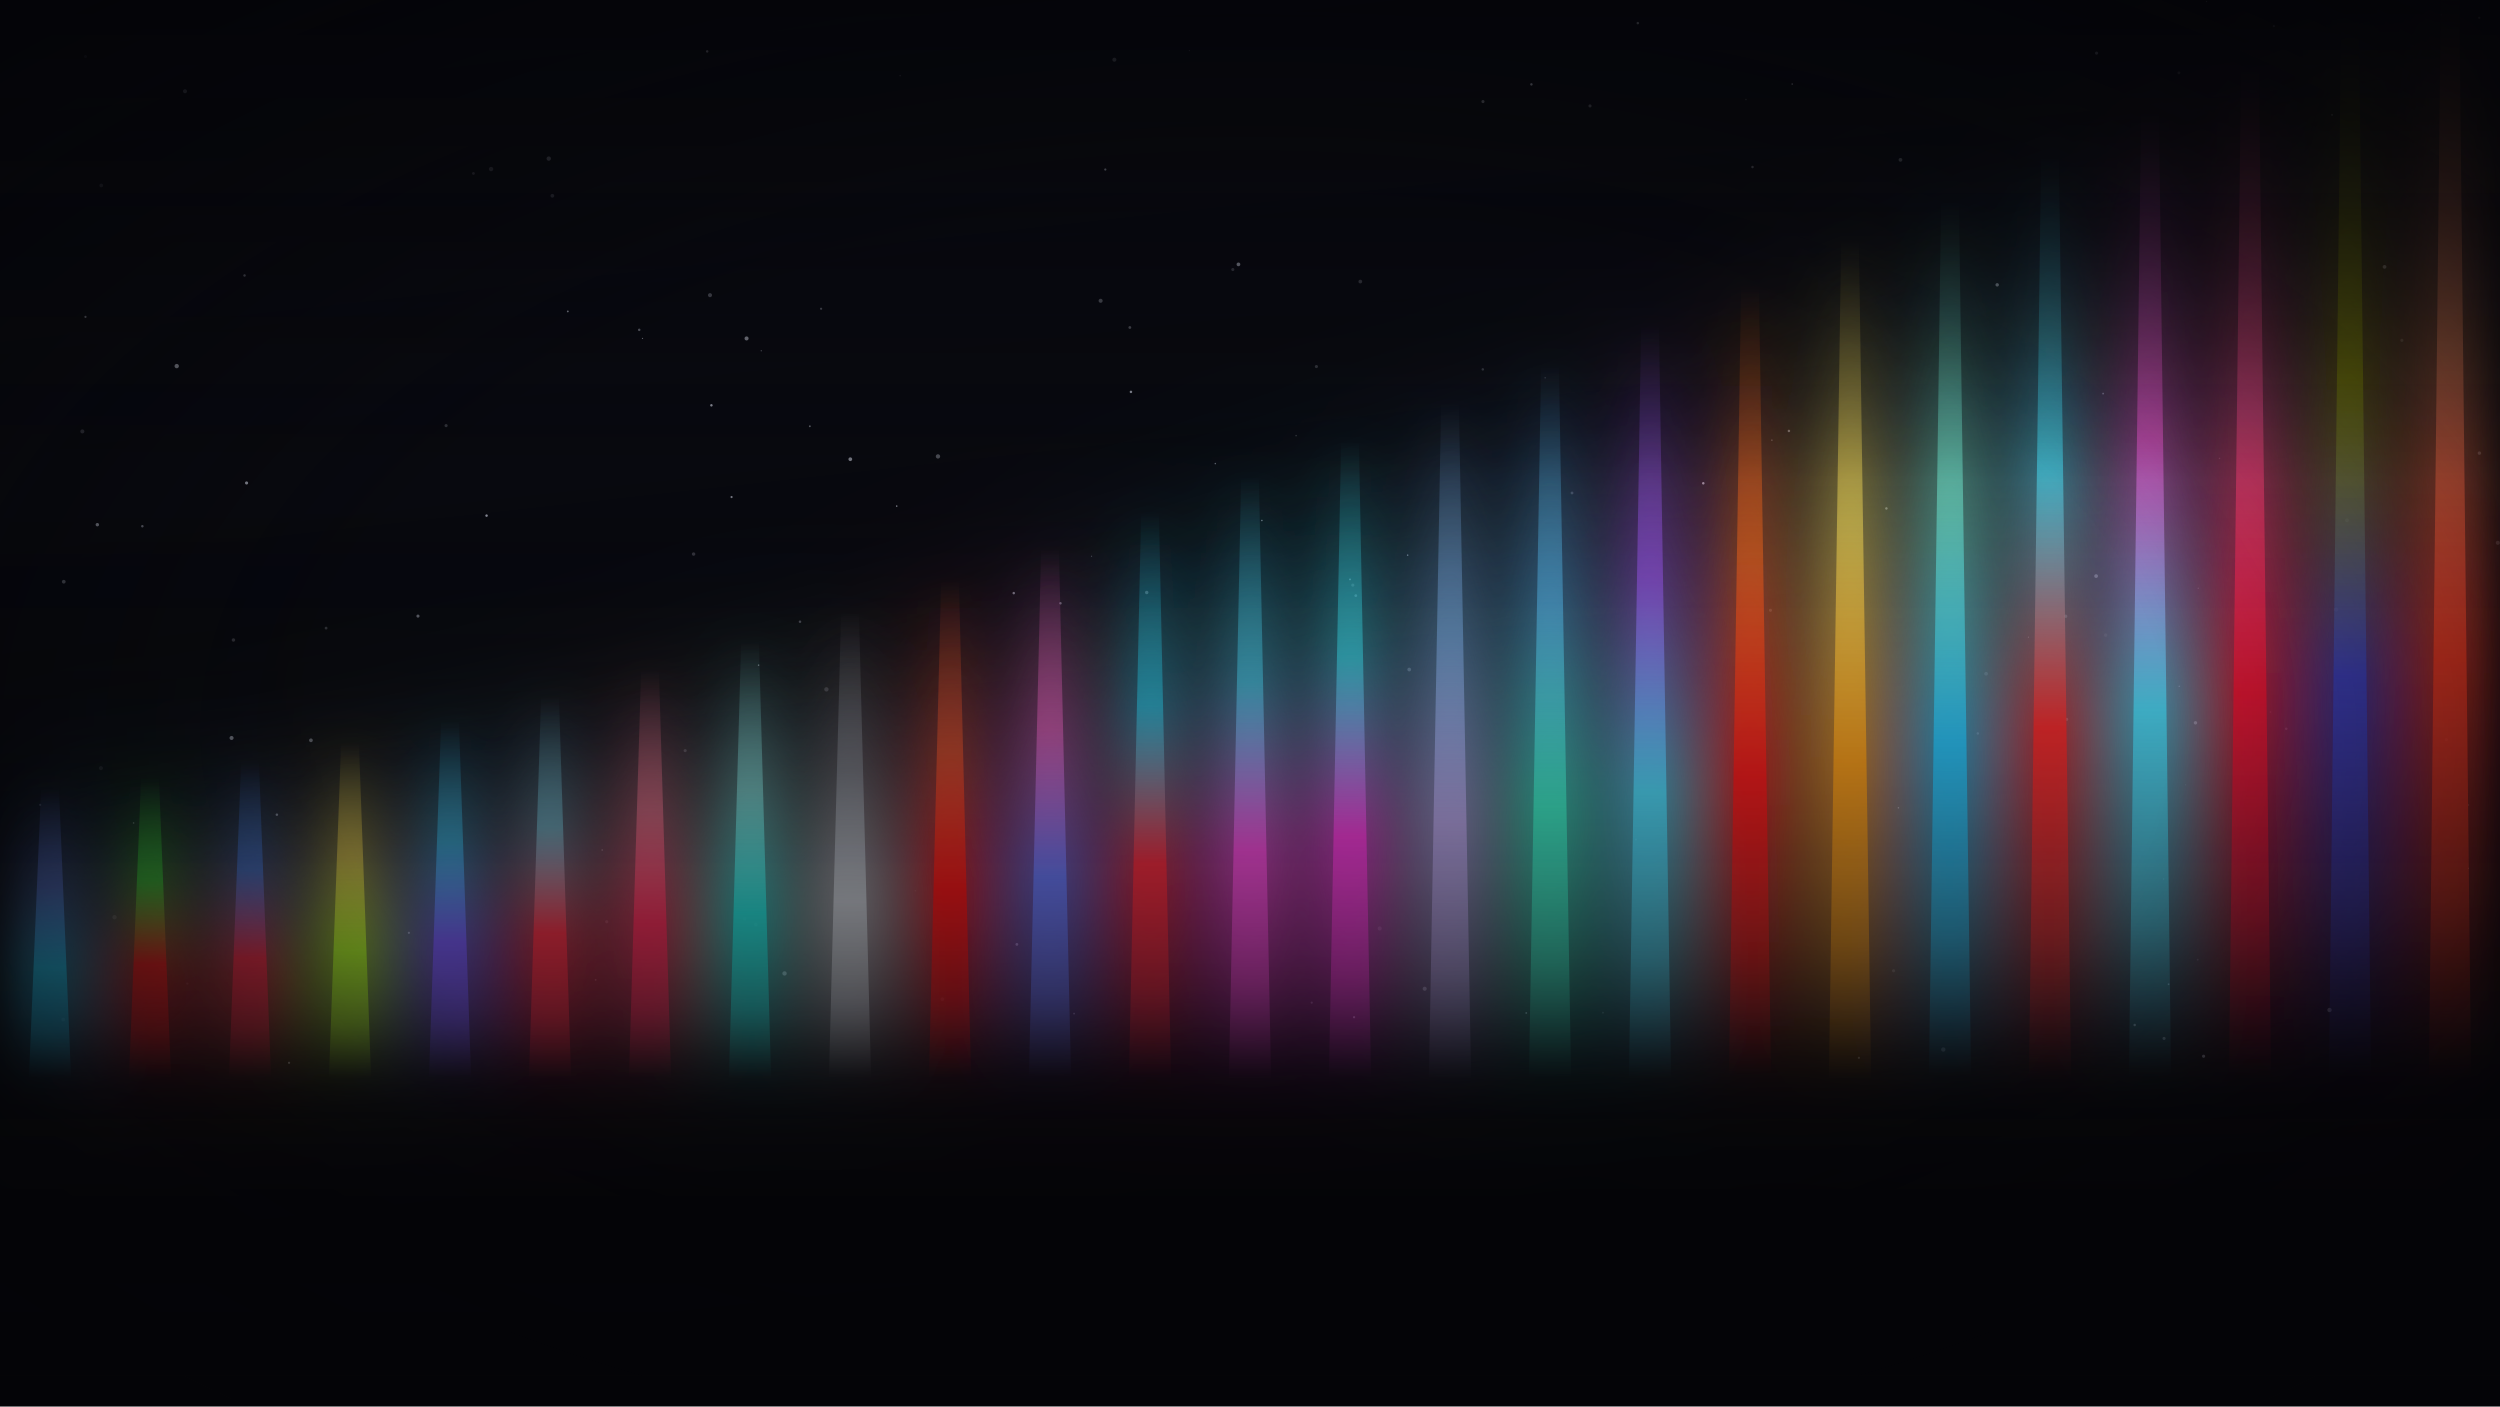
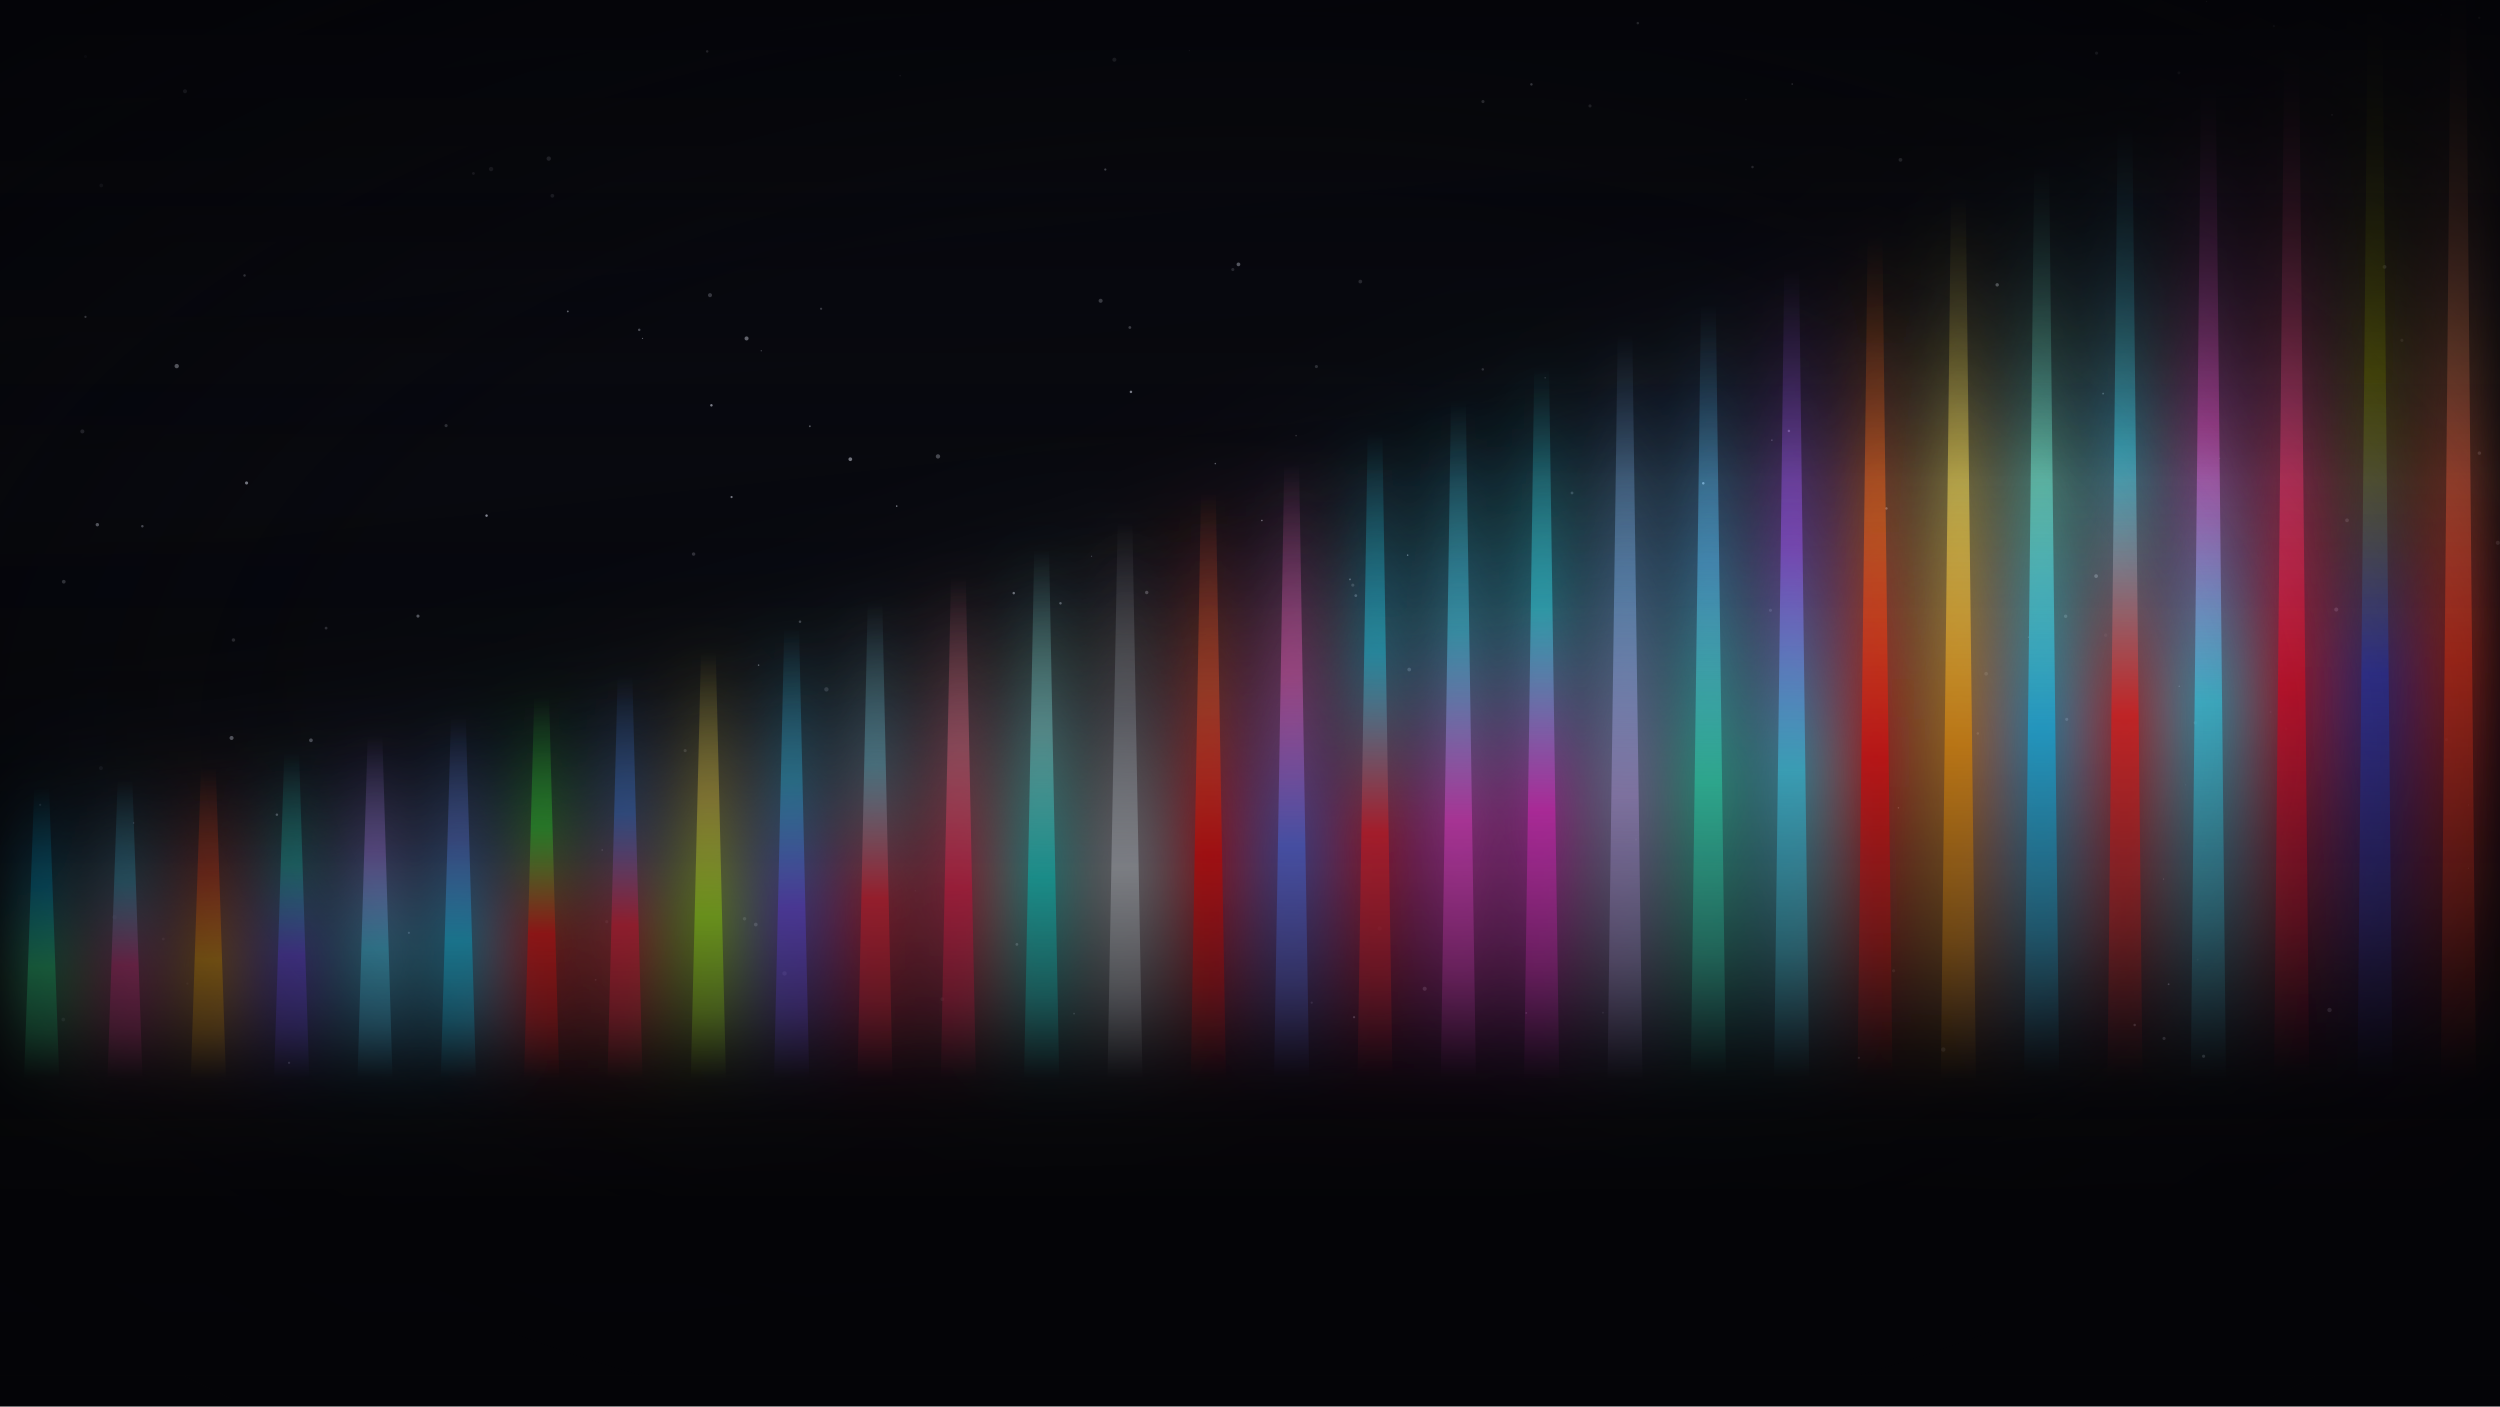
<svg xmlns="http://www.w3.org/2000/svg" class="art art--index" viewBox="0 0 1600 900" preserveAspectRatio="xMidYMid slice" role="img" aria-label="Twenty-five shafts of coloured light, one for each level on the list, rising from a dark floor">
  <defs>
    <linearGradient id="ix-sky" x1="0" y1="0" x2="0.2" y2="1">
      <stop offset="0%" stop-color="#0a0b14" />
      <stop offset="62%" stop-color="#06070b" />
      <stop offset="100%" stop-color="#040407" />
    </linearGradient>
    <linearGradient id="ix-g0" x1="0" y1="0" x2="0" y2="1">
+       <stop offset="0%" stop-color="#00c8ff" stop-opacity="0" />
+       <stop offset="34%" stop-color="#00c8ff" stop-opacity="0.5" />
+       <stop offset="62%" stop-color="#3cff9d" stop-opacity="0.9" />
+       <stop offset="84%" stop-color="#3cff9d" stop-opacity="0.5" />
+       <stop offset="100%" stop-color="#3cff9d" stop-opacity="0" />
+     </linearGradient>
+     <linearGradient id="ix-g1" x1="0" y1="0" x2="0" y2="1">
+       <stop offset="0%" stop-color="#4fd8ff" stop-opacity="0" />
+       <stop offset="34%" stop-color="#4fd8ff" stop-opacity="0.5" />
+       <stop offset="62%" stop-color="#ff4fa3" stop-opacity="0.9" />
+       <stop offset="84%" stop-color="#ff4fa3" stop-opacity="0.5" />
+       <stop offset="100%" stop-color="#ff4fa3" stop-opacity="0" />
+     </linearGradient>
+     <linearGradient id="ix-g2" x1="0" y1="0" x2="0" y2="1">
+       <stop offset="0%" stop-color="#ff4a1e" stop-opacity="0" />
+       <stop offset="34%" stop-color="#ff4a1e" stop-opacity="0.5" />
+       <stop offset="62%" stop-color="#ffb020" stop-opacity="0.9" />
+       <stop offset="84%" stop-color="#ffb020" stop-opacity="0.5" />
+       <stop offset="100%" stop-color="#ffb020" stop-opacity="0" />
+     </linearGradient>
+     <linearGradient id="ix-g3" x1="0" y1="0" x2="0" y2="1">
+       <stop offset="0%" stop-color="#2ad6c8" stop-opacity="0" />
+       <stop offset="34%" stop-color="#2ad6c8" stop-opacity="0.5" />
+       <stop offset="62%" stop-color="#7b5cff" stop-opacity="0.9" />
+       <stop offset="84%" stop-color="#7b5cff" stop-opacity="0.5" />
+       <stop offset="100%" stop-color="#7b5cff" stop-opacity="0" />
+     </linearGradient>
+     <linearGradient id="ix-g4" x1="0" y1="0" x2="0" y2="1">
+       <stop offset="0%" stop-color="#b78cff" stop-opacity="0" />
+       <stop offset="34%" stop-color="#b78cff" stop-opacity="0.5" />
+       <stop offset="62%" stop-color="#56d8ff" stop-opacity="0.9" />
+       <stop offset="84%" stop-color="#56d8ff" stop-opacity="0.5" />
+       <stop offset="100%" stop-color="#56d8ff" stop-opacity="0" />
+     </linearGradient>
+     <linearGradient id="ix-g5" x1="0" y1="0" x2="0" y2="1">
      <stop offset="0%" stop-color="#6b8cff" stop-opacity="0" />
      <stop offset="34%" stop-color="#6b8cff" stop-opacity="0.5" />
      <stop offset="62%" stop-color="#2ad4ff" stop-opacity="0.9" />
      <stop offset="84%" stop-color="#2ad4ff" stop-opacity="0.5" />
      <stop offset="100%" stop-color="#2ad4ff" stop-opacity="0" />
    </linearGradient>
-     <linearGradient id="ix-g1" x1="0" y1="0" x2="0" y2="1">
+     <linearGradient id="ix-g6" x1="0" y1="0" x2="0" y2="1">
      <stop offset="0%" stop-color="#3cff3c" stop-opacity="0" />
      <stop offset="34%" stop-color="#3cff3c" stop-opacity="0.5" />
      <stop offset="62%" stop-color="#ff2020" stop-opacity="0.9" />
      <stop offset="84%" stop-color="#ff2020" stop-opacity="0.5" />
      <stop offset="100%" stop-color="#ff2020" stop-opacity="0" />
    </linearGradient>
-     <linearGradient id="ix-g2" x1="0" y1="0" x2="0" y2="1">
+     <linearGradient id="ix-g7" x1="0" y1="0" x2="0" y2="1">
      <stop offset="0%" stop-color="#4a8bff" stop-opacity="0" />
      <stop offset="34%" stop-color="#4a8bff" stop-opacity="0.5" />
      <stop offset="62%" stop-color="#ff2f4a" stop-opacity="0.9" />
      <stop offset="84%" stop-color="#ff2f4a" stop-opacity="0.5" />
      <stop offset="100%" stop-color="#ff2f4a" stop-opacity="0" />
    </linearGradient>
-     <linearGradient id="ix-g3" x1="0" y1="0" x2="0" y2="1">
+     <linearGradient id="ix-g8" x1="0" y1="0" x2="0" y2="1">
      <stop offset="0%" stop-color="#ffe14d" stop-opacity="0" />
      <stop offset="34%" stop-color="#ffe14d" stop-opacity="0.5" />
      <stop offset="62%" stop-color="#b6ff2a" stop-opacity="0.9" />
      <stop offset="84%" stop-color="#b6ff2a" stop-opacity="0.5" />
      <stop offset="100%" stop-color="#b6ff2a" stop-opacity="0" />
    </linearGradient>
-     <linearGradient id="ix-g4" x1="0" y1="0" x2="0" y2="1">
+     <linearGradient id="ix-g9" x1="0" y1="0" x2="0" y2="1">
      <stop offset="0%" stop-color="#3ccfff" stop-opacity="0" />
      <stop offset="34%" stop-color="#3ccfff" stop-opacity="0.5" />
      <stop offset="62%" stop-color="#7c5cff" stop-opacity="0.9" />
      <stop offset="84%" stop-color="#7c5cff" stop-opacity="0.5" />
      <stop offset="100%" stop-color="#7c5cff" stop-opacity="0" />
    </linearGradient>
-     <linearGradient id="ix-g5" x1="0" y1="0" x2="0" y2="1">
+     <linearGradient id="ix-g10" x1="0" y1="0" x2="0" y2="1">
      <stop offset="0%" stop-color="#7ad4e8" stop-opacity="0" />
      <stop offset="34%" stop-color="#7ad4e8" stop-opacity="0.5" />
      <stop offset="62%" stop-color="#ff2f45" stop-opacity="0.9" />
      <stop offset="84%" stop-color="#ff2f45" stop-opacity="0.5" />
      <stop offset="100%" stop-color="#ff2f45" stop-opacity="0" />
    </linearGradient>
-     <linearGradient id="ix-g6" x1="0" y1="0" x2="0" y2="1">
+     <linearGradient id="ix-g11" x1="0" y1="0" x2="0" y2="1">
      <stop offset="0%" stop-color="#ff7a95" stop-opacity="0" />
      <stop offset="34%" stop-color="#ff7a95" stop-opacity="0.5" />
      <stop offset="62%" stop-color="#ff2d5a" stop-opacity="0.9" />
      <stop offset="84%" stop-color="#ff2d5a" stop-opacity="0.5" />
      <stop offset="100%" stop-color="#ff2d5a" stop-opacity="0" />
    </linearGradient>
-     <linearGradient id="ix-g7" x1="0" y1="0" x2="0" y2="1">
+     <linearGradient id="ix-g12" x1="0" y1="0" x2="0" y2="1">
      <stop offset="0%" stop-color="#8ff5f0" stop-opacity="0" />
      <stop offset="34%" stop-color="#8ff5f0" stop-opacity="0.5" />
      <stop offset="62%" stop-color="#25e8e0" stop-opacity="0.9" />
      <stop offset="84%" stop-color="#25e8e0" stop-opacity="0.5" />
      <stop offset="100%" stop-color="#25e8e0" stop-opacity="0" />
    </linearGradient>
-     <linearGradient id="ix-g8" x1="0" y1="0" x2="0" y2="1">
+     <linearGradient id="ix-g13" x1="0" y1="0" x2="0" y2="1">
      <stop offset="0%" stop-color="#8f959e" stop-opacity="0" />
      <stop offset="34%" stop-color="#8f959e" stop-opacity="0.5" />
      <stop offset="62%" stop-color="#c9cdd4" stop-opacity="0.9" />
      <stop offset="84%" stop-color="#c9cdd4" stop-opacity="0.5" />
      <stop offset="100%" stop-color="#c9cdd4" stop-opacity="0" />
    </linearGradient>
-     <linearGradient id="ix-g9" x1="0" y1="0" x2="0" y2="1">
+     <linearGradient id="ix-g14" x1="0" y1="0" x2="0" y2="1">
      <stop offset="0%" stop-color="#ff5a2a" stop-opacity="0" />
      <stop offset="34%" stop-color="#ff5a2a" stop-opacity="0.5" />
      <stop offset="62%" stop-color="#ff1414" stop-opacity="0.9" />
      <stop offset="84%" stop-color="#ff1414" stop-opacity="0.5" />
      <stop offset="100%" stop-color="#ff1414" stop-opacity="0" />
    </linearGradient>
-     <linearGradient id="ix-g10" x1="0" y1="0" x2="0" y2="1">
+     <linearGradient id="ix-g15" x1="0" y1="0" x2="0" y2="1">
      <stop offset="0%" stop-color="#ff6bd0" stop-opacity="0" />
      <stop offset="34%" stop-color="#ff6bd0" stop-opacity="0.5" />
      <stop offset="62%" stop-color="#6b7cff" stop-opacity="0.9" />
      <stop offset="84%" stop-color="#6b7cff" stop-opacity="0.5" />
      <stop offset="100%" stop-color="#6b7cff" stop-opacity="0" />
    </linearGradient>
-     <linearGradient id="ix-g11" x1="0" y1="0" x2="0" y2="1">
+     <linearGradient id="ix-g16" x1="0" y1="0" x2="0" y2="1">
      <stop offset="0%" stop-color="#2ae0ff" stop-opacity="0" />
      <stop offset="34%" stop-color="#2ae0ff" stop-opacity="0.5" />
      <stop offset="62%" stop-color="#ff2a3c" stop-opacity="0.9" />
      <stop offset="84%" stop-color="#ff2a3c" stop-opacity="0.5" />
      <stop offset="100%" stop-color="#ff2a3c" stop-opacity="0" />
    </linearGradient>
-     <linearGradient id="ix-g12" x1="0" y1="0" x2="0" y2="1">
+     <linearGradient id="ix-g17" x1="0" y1="0" x2="0" y2="1">
      <stop offset="0%" stop-color="#4de0ff" stop-opacity="0" />
      <stop offset="34%" stop-color="#4de0ff" stop-opacity="0.5" />
      <stop offset="62%" stop-color="#ff4de0" stop-opacity="0.9" />
      <stop offset="84%" stop-color="#ff4de0" stop-opacity="0.5" />
      <stop offset="100%" stop-color="#ff4de0" stop-opacity="0" />
    </linearGradient>
-     <linearGradient id="ix-g13" x1="0" y1="0" x2="0" y2="1">
+     <linearGradient id="ix-g18" x1="0" y1="0" x2="0" y2="1">
      <stop offset="0%" stop-color="#3cf0ff" stop-opacity="0" />
      <stop offset="34%" stop-color="#3cf0ff" stop-opacity="0.5" />
      <stop offset="62%" stop-color="#ff3ce0" stop-opacity="0.9" />
      <stop offset="84%" stop-color="#ff3ce0" stop-opacity="0.5" />
      <stop offset="100%" stop-color="#ff3ce0" stop-opacity="0" />
    </linearGradient>
-     <linearGradient id="ix-g14" x1="0" y1="0" x2="0" y2="1">
+     <linearGradient id="ix-g19" x1="0" y1="0" x2="0" y2="1">
      <stop offset="0%" stop-color="#7fb4ee" stop-opacity="0" />
      <stop offset="34%" stop-color="#7fb4ee" stop-opacity="0.5" />
      <stop offset="62%" stop-color="#b9a6e8" stop-opacity="0.9" />
      <stop offset="84%" stop-color="#b9a6e8" stop-opacity="0.5" />
      <stop offset="100%" stop-color="#b9a6e8" stop-opacity="0" />
    </linearGradient>
-     <linearGradient id="ix-g15" x1="0" y1="0" x2="0" y2="1">
+     <linearGradient id="ix-g20" x1="0" y1="0" x2="0" y2="1">
      <stop offset="0%" stop-color="#5cc8ff" stop-opacity="0" />
      <stop offset="34%" stop-color="#5cc8ff" stop-opacity="0.5" />
      <stop offset="62%" stop-color="#3ff0c8" stop-opacity="0.9" />
      <stop offset="84%" stop-color="#3ff0c8" stop-opacity="0.5" />
      <stop offset="100%" stop-color="#3ff0c8" stop-opacity="0" />
    </linearGradient>
-     <linearGradient id="ix-g16" x1="0" y1="0" x2="0" y2="1">
+     <linearGradient id="ix-g21" x1="0" y1="0" x2="0" y2="1">
      <stop offset="0%" stop-color="#a45cff" stop-opacity="0" />
      <stop offset="34%" stop-color="#a45cff" stop-opacity="0.5" />
      <stop offset="62%" stop-color="#4fe0ff" stop-opacity="0.9" />
      <stop offset="84%" stop-color="#4fe0ff" stop-opacity="0.5" />
      <stop offset="100%" stop-color="#4fe0ff" stop-opacity="0" />
    </linearGradient>
-     <linearGradient id="ix-g17" x1="0" y1="0" x2="0" y2="1">
+     <linearGradient id="ix-g22" x1="0" y1="0" x2="0" y2="1">
      <stop offset="0%" stop-color="#ff6a1a" stop-opacity="0" />
      <stop offset="34%" stop-color="#ff6a1a" stop-opacity="0.5" />
      <stop offset="62%" stop-color="#ff1a1a" stop-opacity="0.9" />
      <stop offset="84%" stop-color="#ff1a1a" stop-opacity="0.5" />
      <stop offset="100%" stop-color="#ff1a1a" stop-opacity="0" />
    </linearGradient>
-     <linearGradient id="ix-g18" x1="0" y1="0" x2="0" y2="1">
+     <linearGradient id="ix-g23" x1="0" y1="0" x2="0" y2="1">
      <stop offset="0%" stop-color="#ffe459" stop-opacity="0" />
      <stop offset="34%" stop-color="#ffe459" stop-opacity="0.5" />
      <stop offset="62%" stop-color="#ffa018" stop-opacity="0.9" />
      <stop offset="84%" stop-color="#ffa018" stop-opacity="0.5" />
      <stop offset="100%" stop-color="#ffa018" stop-opacity="0" />
    </linearGradient>
-     <linearGradient id="ix-g19" x1="0" y1="0" x2="0" y2="1">
+     <linearGradient id="ix-g24" x1="0" y1="0" x2="0" y2="1">
      <stop offset="0%" stop-color="#74f0d6" stop-opacity="0" />
      <stop offset="34%" stop-color="#74f0d6" stop-opacity="0.5" />
      <stop offset="62%" stop-color="#2ac9ff" stop-opacity="0.9" />
      <stop offset="84%" stop-color="#2ac9ff" stop-opacity="0.5" />
      <stop offset="100%" stop-color="#2ac9ff" stop-opacity="0" />
    </linearGradient>
-     <linearGradient id="ix-g20" x1="0" y1="0" x2="0" y2="1">
+     <linearGradient id="ix-g25" x1="0" y1="0" x2="0" y2="1">
      <stop offset="0%" stop-color="#46e6ff" stop-opacity="0" />
      <stop offset="34%" stop-color="#46e6ff" stop-opacity="0.5" />
      <stop offset="62%" stop-color="#ff2b2b" stop-opacity="0.9" />
      <stop offset="84%" stop-color="#ff2b2b" stop-opacity="0.5" />
      <stop offset="100%" stop-color="#ff2b2b" stop-opacity="0" />
    </linearGradient>
-     <linearGradient id="ix-g21" x1="0" y1="0" x2="0" y2="1">
+     <linearGradient id="ix-g26" x1="0" y1="0" x2="0" y2="1">
      <stop offset="0%" stop-color="#ff5ce0" stop-opacity="0" />
      <stop offset="34%" stop-color="#ff5ce0" stop-opacity="0.5" />
      <stop offset="62%" stop-color="#4de2ff" stop-opacity="0.9" />
      <stop offset="84%" stop-color="#4de2ff" stop-opacity="0.5" />
      <stop offset="100%" stop-color="#4de2ff" stop-opacity="0" />
    </linearGradient>
-     <linearGradient id="ix-g22" x1="0" y1="0" x2="0" y2="1">
+     <linearGradient id="ix-g27" x1="0" y1="0" x2="0" y2="1">
      <stop offset="0%" stop-color="#ff4d8f" stop-opacity="0" />
      <stop offset="34%" stop-color="#ff4d8f" stop-opacity="0.5" />
      <stop offset="62%" stop-color="#ff1636" stop-opacity="0.9" />
      <stop offset="84%" stop-color="#ff1636" stop-opacity="0.5" />
      <stop offset="100%" stop-color="#ff1636" stop-opacity="0" />
    </linearGradient>
-     <linearGradient id="ix-g23" x1="0" y1="0" x2="0" y2="1">
+     <linearGradient id="ix-g28" x1="0" y1="0" x2="0" y2="1">
      <stop offset="0%" stop-color="#8f9c00" stop-opacity="0" />
      <stop offset="34%" stop-color="#8f9c00" stop-opacity="0.5" />
      <stop offset="62%" stop-color="#3f43c9" stop-opacity="0.9" />
      <stop offset="84%" stop-color="#3f43c9" stop-opacity="0.5" />
      <stop offset="100%" stop-color="#3f43c9" stop-opacity="0" />
    </linearGradient>
-     <linearGradient id="ix-g24" x1="0" y1="0" x2="0" y2="1">
+     <linearGradient id="ix-g29" x1="0" y1="0" x2="0" y2="1">
      <stop offset="0%" stop-color="#ff8b5e" stop-opacity="0" />
      <stop offset="34%" stop-color="#ff8b5e" stop-opacity="0.5" />
      <stop offset="62%" stop-color="#ff3b23" stop-opacity="0.9" />
      <stop offset="84%" stop-color="#ff3b23" stop-opacity="0.5" />
      <stop offset="100%" stop-color="#ff3b23" stop-opacity="0" />
    </linearGradient>
    <linearGradient id="ix-vig" x1="0" y1="0" x2="0" y2="1">
      <stop offset="0%" stop-color="#040407" stop-opacity="0.62" />
      <stop offset="34%" stop-color="#040407" stop-opacity="0" />
      <stop offset="100%" stop-color="#040407" stop-opacity="0.9" />
    </linearGradient>
    <radialGradient id="ix-corner" cx="50%" cy="52%" r="70%">
      <stop offset="52%" stop-color="#040407" stop-opacity="0" />
      <stop offset="100%" stop-color="#040407" stop-opacity="0.8" />
    </radialGradient>
    <filter id="ix-wide">
      <feGaussianBlur stdDeviation="46" />
    </filter>
    <filter id="ix-soft">
      <feGaussianBlur stdDeviation="16" />
    </filter>
    <filter id="ix-fine">
      <feGaussianBlur stdDeviation="4" />
    </filter>
  </defs>
  <rect width="1600" height="900" fill="url(#ix-sky)" />
  <g fill="#dfe3f2">
    <circle cx="603.1" cy="639.5" r="1.2" opacity="0.2" />
    <circle cx="1394.7" cy="439.2" r="0.4" opacity="0.6" />
    <circle cx="409.1" cy="211.1" r="0.8" opacity="0.4" />
    <circle cx="199" cy="473.8" r="1.2" opacity="0.4" />
    <circle cx="1271.1" cy="431.2" r="1.2" opacity="0.2" />
    <circle cx="573.9" cy="323.9" r="0.5" opacity="0.6" />
    <circle cx="1017.6" cy="67.8" r="1" opacity="0.3" />
    <circle cx="303" cy="111" r="0.9" opacity="0.2" />
    <circle cx="900.9" cy="355.3" r="0.5" opacity="0.5" />
    <circle cx="64.8" cy="118.7" r="1.2" opacity="0.2" />
    <circle cx="678.7" cy="386.1" r="0.8" opacity="0.4" />
    <circle cx="807.6" cy="333.1" r="0.5" opacity="0.5" />
    <circle cx="452.6" cy="32.9" r="0.8" opacity="0.5" />
    <circle cx="1006.1" cy="315.5" r="0.9" opacity="0.2" />
    <circle cx="988.9" cy="241.8" r="0.5" opacity="0.2" />
    <circle cx="148.2" cy="472.3" r="1.3" opacity="0.5" />
    <circle cx="351.2" cy="101.5" r="1.4" opacity="0.3" />
    <circle cx="267.5" cy="394.3" r="1" opacity="0.4" />
    <circle cx="723.1" cy="209.6" r="0.9" opacity="0.3" />
    <circle cx="1090.1" cy="309.3" r="0.8" opacity="0.6" />
    <circle cx="177.2" cy="521.4" r="0.8" opacity="0.5" />
    <circle cx="1133.1" cy="390.6" r="1" opacity="0.2" />
    <circle cx="25.7" cy="515.1" r="0.7" opacity="0.2" />
    <circle cx="1298.2" cy="407.8" r="0.4" opacity="0.4" />
    <circle cx="261.7" cy="597" r="0.7" opacity="0.6" />
    <circle cx="980.1" cy="54" r="0.8" opacity="0.6" />
    <circle cx="1121.6" cy="106.9" r="0.8" opacity="0.3" />
    <circle cx="149.4" cy="409.6" r="1.1" opacity="0.2" />
    <circle cx="883" cy="594.2" r="1.3" opacity="0.2" />
    <circle cx="119.9" cy="629.5" r="0.7" opacity="0.2" />
    <circle cx="1278.2" cy="182.3" r="1.1" opacity="0.5" />
    <circle cx="468.2" cy="318.1" r="0.7" opacity="0.5" />
    <circle cx="454.4" cy="188.9" r="1.3" opacity="0.3" />
    <circle cx="698.6" cy="356" r="0.4" opacity="0.3" />
    <circle cx="1189.7" cy="677" r="0.7" opacity="0.3" />
    <circle cx="91.1" cy="336.8" r="0.8" opacity="0.4" />
    <circle cx="477.8" cy="216.6" r="1.3" opacity="0.5" />
    <circle cx="576.1" cy="48.4" r="0.5" opacity="0.2" />
    <circle cx="208.7" cy="402" r="0.9" opacity="0.2" />
    <circle cx="1405.1" cy="462.6" r="1.1" opacity="0.5" />
    <circle cx="502.1" cy="623" r="1.4" opacity="0.6" />
    <circle cx="73.3" cy="587" r="1.4" opacity="0.2" />
    <circle cx="1384.7" cy="562.6" r="0.4" opacity="0.5" />
    <circle cx="1215" cy="517" r="0.5" opacity="0.6" />
    <circle cx="118.4" cy="58.4" r="1.3" opacity="0.4" />
    <circle cx="285.5" cy="272.4" r="1" opacity="0.2" />
    <circle cx="1463.2" cy="466.4" r="0.8" opacity="0.3" />
    <circle cx="185" cy="680.2" r="0.7" opacity="0.6" />
    <circle cx="864" cy="370.8" r="0.6" opacity="0.4" />
    <circle cx="157.8" cy="309.1" r="1" opacity="0.6" />
    <circle cx="353.5" cy="125.3" r="1.2" opacity="0.2" />
    <circle cx="311.4" cy="330" r="0.8" opacity="0.6" />
    <circle cx="104.5" cy="601" r="0.9" opacity="0.2" />
    <circle cx="381.2" cy="627.1" r="0.6" opacity="0.3" />
    <circle cx="62.3" cy="335.8" r="1.1" opacity="0.5" />
    <circle cx="544.2" cy="293.9" r="1.2" opacity="0.5" />
    <circle cx="713.2" cy="38.2" r="1.3" opacity="0.3" />
    <circle cx="761.2" cy="32.4" r="0.4" opacity="0.2" />
    <circle cx="870.6" cy="180.2" r="1.2" opacity="0.2" />
    <circle cx="1048.2" cy="14.8" r="0.8" opacity="0.6" />
    <circle cx="411.2" cy="216.6" r="0.4" opacity="0.5" />
    <circle cx="789" cy="172.5" r="1" opacity="0.2" />
    <circle cx="1420.5" cy="293.4" r="0.5" opacity="0.2" />
    <circle cx="85.5" cy="526.7" r="0.5" opacity="0.4" />
    <circle cx="949.1" cy="65" r="1" opacity="0.4" />
    <circle cx="1490.9" cy="646.4" r="1.4" opacity="0.4" />
    <circle cx="777.8" cy="296.7" r="0.5" opacity="0.4" />
    <circle cx="1598.6" cy="347.4" r="1.3" opacity="0.2" />
    <circle cx="600.3" cy="292.1" r="1.4" opacity="0.3" />
    <circle cx="1216.3" cy="102.3" r="1.2" opacity="0.3" />
    <circle cx="1586.7" cy="11.4" r="0.7" opacity="0.5" />
    <circle cx="704.4" cy="192.5" r="1.3" opacity="0.3" />
    <circle cx="1406.9" cy="376.5" r="0.5" opacity="0.2" />
    <circle cx="1387.9" cy="629.9" r="0.6" opacity="0.6" />
    <circle cx="1341.5" cy="368.7" r="1.2" opacity="0.4" />
    <circle cx="54.7" cy="202.8" r="0.7" opacity="0.5" />
    <circle cx="438.5" cy="480.4" r="1" opacity="0.2" />
    <circle cx="733.9" cy="379.2" r="1.1" opacity="0.3" />
    <circle cx="1579.8" cy="555.7" r="0.4" opacity="0.5" />
    <circle cx="976.8" cy="648.3" r="0.6" opacity="0.5" />
    <circle cx="1144.9" cy="275.8" r="0.8" opacity="0.4" />
    <circle cx="1565.7" cy="473.4" r="1" opacity="0.4" />
    <circle cx="1347.6" cy="406.5" r="1.1" opacity="0.1" />
    <circle cx="1385" cy="664.6" r="1" opacity="0.4" />
    <circle cx="1495.2" cy="390.1" r="1.3" opacity="0.4" />
    <circle cx="911.8" cy="632.8" r="1.3" opacity="0.4" />
    <circle cx="867.7" cy="381.2" r="0.9" opacity="0.3" />
    <circle cx="363.4" cy="199.3" r="0.6" opacity="0.6" />
    <circle cx="650.8" cy="604.4" r="0.9" opacity="0.6" />
    <circle cx="949" cy="236.4" r="0.8" opacity="0.2" />
    <circle cx="525.5" cy="197.6" r="0.7" opacity="0.3" />
    <circle cx="40.5" cy="652.5" r="1.2" opacity="0.3" />
    <circle cx="1341.8" cy="34" r="1" opacity="0.4" />
    <circle cx="1410.3" cy="676" r="1" opacity="0.5" />
    <circle cx="1117.4" cy="63.7" r="0.5" opacity="0.2" />
    <circle cx="1207.3" cy="325.4" r="0.8" opacity="0.4" />
    <circle cx="1502.1" cy="333" r="1.2" opacity="0.3" />
    <circle cx="1047" cy="537.3" r="0.6" opacity="0.6" />
    <circle cx="314.3" cy="108.2" r="1.4" opacity="0.2" />
    <circle cx="687.4" cy="648.7" r="0.6" opacity="0.4" />
    <circle cx="1147" cy="53.8" r="0.5" opacity="0.6" />
    <circle cx="1322.7" cy="460.4" r="1" opacity="0.4" />
    <circle cx="1455.3" cy="16.7" r="0.7" opacity="0.3" />
    <circle cx="1025.9" cy="648.1" r="0.6" opacity="0.2" />
    <circle cx="388.3" cy="589.9" r="1" opacity="0.2" />
    <circle cx="1134" cy="281.7" r="0.5" opacity="0.3" />
    <circle cx="1366.2" cy="656" r="0.8" opacity="0.5" />
    <circle cx="1492.5" cy="73.5" r="0.6" opacity="0.3" />
    <circle cx="528.9" cy="441.2" r="1.4" opacity="0.2" />
    <circle cx="443.9" cy="354.6" r="1.1" opacity="0.2" />
    <circle cx="901.9" cy="428.5" r="1.2" opacity="0.3" />
    <circle cx="512" cy="397.9" r="0.8" opacity="0.3" />
    <circle cx="1243.7" cy="671.7" r="1.4" opacity="0.2" />
    <circle cx="865.8" cy="374.5" r="1" opacity="0.2" />
    <circle cx="518.3" cy="272.8" r="0.6" opacity="0.4" />
    <circle cx="1453.1" cy="455.7" r="0.6" opacity="0.2" />
    <circle cx="585.8" cy="570.1" r="0.4" opacity="0.2" />
    <circle cx="1346" cy="251.9" r="0.6" opacity="0.4" />
    <circle cx="64.6" cy="491.6" r="1.3" opacity="0.1" />
    <circle cx="839.5" cy="641.7" r="0.7" opacity="0.3" />
    <circle cx="1412.2" cy="1" r="0.4" opacity="0.4" />
    <circle cx="1322" cy="394.4" r="1.1" opacity="0.3" />
    <circle cx="1537.2" cy="217.8" r="1" opacity="0.2" />
    <circle cx="485.5" cy="425.7" r="0.5" opacity="0.5" />
    <circle cx="385.4" cy="544" r="0.5" opacity="0.4" />
    <circle cx="792.6" cy="169.2" r="1.2" opacity="0.5" />
    <circle cx="648.8" cy="379.6" r="0.8" opacity="0.5" />
    <circle cx="54.7" cy="36.2" r="1" opacity="0.2" />
    <circle cx="1406.5" cy="614.2" r="0.6" opacity="0.2" />
    <circle cx="1394.5" cy="46.6" r="0.9" opacity="0.2" />
    <circle cx="1586.8" cy="290" r="1.1" opacity="0.3" />
    <circle cx="1398.8" cy="502.3" r="0.4" opacity="0.2" />
    <circle cx="487.2" cy="224.5" r="0.4" opacity="0.4" />
    <circle cx="40.8" cy="372.3" r="1.2" opacity="0.3" />
    <circle cx="483.7" cy="591.7" r="1.2" opacity="0.5" />
    <circle cx="156.5" cy="176.3" r="0.8" opacity="0.4" />
    <circle cx="1211.9" cy="621.3" r="1" opacity="0.2" />
    <circle cx="52.7" cy="276.1" r="1.3" opacity="0.2" />
    <circle cx="1562.4" cy="9.5" r="0.4" opacity="0.3" />
    <circle cx="113.1" cy="234.3" r="1.4" opacity="0.6" />
    <circle cx="1265.8" cy="469.4" r="0.8" opacity="0.3" />
    <circle cx="842.5" cy="234.6" r="1" opacity="0.2" />
    <circle cx="829.5" cy="278.8" r="0.5" opacity="0.2" />
    <circle cx="723.8" cy="250.8" r="0.8" opacity="0.6" />
    <circle cx="455.3" cy="259.4" r="0.8" opacity="0.6" />
    <circle cx="1579.9" cy="515.2" r="0.4" opacity="0.4" />
    <circle cx="1526.1" cy="170.8" r="1.2" opacity="0.4" />
    <circle cx="866.6" cy="651" r="0.7" opacity="0.6" />
    <circle cx="476.5" cy="588" r="1.1" opacity="0.4" />
    <circle cx="707.4" cy="108.5" r="0.7" opacity="0.5" />
  </g>
  <g opacity="0.5" filter="url(#ix-wide)">
-     <path d="M8.2 504 L55.8 504 L88.6 690 L-24.6 690 Z" fill="url(#ix-g0)" />
-     <path d="M72.2 497.9 L119.8 497.9 L152.6 690 L39.4 690 Z" fill="url(#ix-g1)" />
-     <path d="M136.2 487.9 L183.8 487.9 L216.6 690 L103.4 690 Z" fill="url(#ix-g2)" />
-     <path d="M200.2 475.6 L247.8 475.6 L280.6 690 L167.4 690 Z" fill="url(#ix-g3)" />
-     <path d="M264.2 461.5 L311.8 461.5 L344.6 690 L231.4 690 Z" fill="url(#ix-g4)" />
-     <path d="M328.2 445.9 L375.8 445.9 L408.6 690 L295.4 690 Z" fill="url(#ix-g5)" />
-     <path d="M392.2 429 L439.8 429 L472.6 690 L359.4 690 Z" fill="url(#ix-g6)" />
-     <path d="M456.2 411 L503.8 411 L536.6 690 L423.4 690 Z" fill="url(#ix-g7)" />
-     <path d="M520.2 391.9 L567.8 391.9 L600.6 690 L487.4 690 Z" fill="url(#ix-g8)" />
-     <path d="M584.2 371.8 L631.8 371.8 L664.6 690 L551.4 690 Z" fill="url(#ix-g9)" />
-     <path d="M648.2 350.8 L695.8 350.8 L728.6 690 L615.4 690 Z" fill="url(#ix-g10)" />
-     <path d="M712.2 328.9 L759.8 328.9 L792.6 690 L679.4 690 Z" fill="url(#ix-g11)" />
-     <path d="M776.2 306.2 L823.8 306.2 L856.6 690 L743.4 690 Z" fill="url(#ix-g12)" />
-     <path d="M840.2 282.7 L887.8 282.7 L920.6 690 L807.4 690 Z" fill="url(#ix-g13)" />
-     <path d="M904.2 258.6 L951.8 258.6 L984.6 690 L871.4 690 Z" fill="url(#ix-g14)" />
-     <path d="M968.2 233.7 L1015.8 233.7 L1048.6 690 L935.4 690 Z" fill="url(#ix-g15)" />
-     <path d="M1032.2 208.1 L1079.8 208.1 L1112.6 690 L999.4 690 Z" fill="url(#ix-g16)" />
-     <path d="M1096.2 181.9 L1143.8 181.9 L1176.6 690 L1063.4 690 Z" fill="url(#ix-g17)" />
-     <path d="M1160.2 155.1 L1207.8 155.1 L1240.6 690 L1127.4 690 Z" fill="url(#ix-g18)" />
-     <path d="M1224.2 127.6 L1271.8 127.6 L1304.6 690 L1191.4 690 Z" fill="url(#ix-g19)" />
-     <path d="M1288.2 99.6 L1335.8 99.6 L1368.6 690 L1255.4 690 Z" fill="url(#ix-g20)" />
-     <path d="M1352.2 71 L1399.8 71 L1432.6 690 L1319.4 690 Z" fill="url(#ix-g21)" />
-     <path d="M1416.2 41.9 L1463.8 41.9 L1496.6 690 L1383.4 690 Z" fill="url(#ix-g22)" />
-     <path d="M1480.2 12.2 L1527.8 12.2 L1560.6 690 L1447.4 690 Z" fill="url(#ix-g23)" />
-     <path d="M1544.2 -18 L1591.8 -18 L1624.6 690 L1511.4 690 Z" fill="url(#ix-g24)" />
+     <path d="M6.9 504 L46.5 504 L73.8 690 L-20.5 690 Z" fill="url(#ix-g0)" />
+     <path d="M60.2 499.3 L99.8 499.3 L127.1 690 L32.9 690 Z" fill="url(#ix-g1)" />
+     <path d="M113.5 491.6 L153.1 491.6 L180.5 690 L86.2 690 Z" fill="url(#ix-g2)" />
+     <path d="M166.9 482.2 L206.5 482.2 L233.8 690 L139.5 690 Z" fill="url(#ix-g3)" />
+     <path d="M220.2 471.4 L259.8 471.4 L287.1 690 L192.9 690 Z" fill="url(#ix-g4)" />
+     <path d="M273.5 459.4 L313.1 459.4 L340.5 690 L246.2 690 Z" fill="url(#ix-g5)" />
+     <path d="M326.9 446.5 L366.5 446.5 L393.8 690 L299.5 690 Z" fill="url(#ix-g6)" />
+     <path d="M380.2 432.6 L419.8 432.6 L447.1 690 L352.9 690 Z" fill="url(#ix-g7)" />
+     <path d="M433.5 418 L473.1 418 L500.5 690 L406.2 690 Z" fill="url(#ix-g8)" />
+     <path d="M486.9 402.5 L526.5 402.5 L553.8 690 L459.5 690 Z" fill="url(#ix-g9)" />
+     <path d="M540.2 386.4 L579.8 386.4 L607.1 690 L512.9 690 Z" fill="url(#ix-g10)" />
+     <path d="M593.5 369.6 L633.1 369.6 L660.5 690 L566.2 690 Z" fill="url(#ix-g11)" />
+     <path d="M646.9 352.2 L686.5 352.2 L713.8 690 L619.5 690 Z" fill="url(#ix-g12)" />
+     <path d="M700.2 334.2 L739.8 334.2 L767.1 690 L672.9 690 Z" fill="url(#ix-g13)" />
+     <path d="M753.5 315.7 L793.1 315.7 L820.5 690 L726.2 690 Z" fill="url(#ix-g14)" />
+     <path d="M806.9 296.6 L846.5 296.6 L873.8 690 L779.5 690 Z" fill="url(#ix-g15)" />
+     <path d="M860.2 277 L899.8 277 L927.1 690 L832.9 690 Z" fill="url(#ix-g16)" />
+     <path d="M913.5 256.9 L953.1 256.9 L980.5 690 L886.2 690 Z" fill="url(#ix-g17)" />
+     <path d="M966.9 236.3 L1006.5 236.3 L1033.8 690 L939.5 690 Z" fill="url(#ix-g18)" />
+     <path d="M1020.2 215.2 L1059.8 215.2 L1087.1 690 L992.9 690 Z" fill="url(#ix-g19)" />
+     <path d="M1073.5 193.7 L1113.1 193.7 L1140.5 690 L1046.2 690 Z" fill="url(#ix-g20)" />
+     <path d="M1126.9 171.8 L1166.5 171.8 L1193.8 690 L1099.5 690 Z" fill="url(#ix-g21)" />
+     <path d="M1180.2 149.4 L1219.8 149.4 L1247.1 690 L1152.9 690 Z" fill="url(#ix-g22)" />
+     <path d="M1233.5 126.7 L1273.1 126.7 L1300.5 690 L1206.2 690 Z" fill="url(#ix-g23)" />
+     <path d="M1286.9 103.5 L1326.5 103.5 L1353.8 690 L1259.5 690 Z" fill="url(#ix-g24)" />
+     <path d="M1340.2 79.9 L1379.8 79.9 L1407.1 690 L1312.9 690 Z" fill="url(#ix-g25)" />
+     <path d="M1393.5 56 L1433.1 56 L1460.5 690 L1366.2 690 Z" fill="url(#ix-g26)" />
+     <path d="M1446.9 31.7 L1486.5 31.7 L1513.8 690 L1419.5 690 Z" fill="url(#ix-g27)" />
+     <path d="M1500.2 7 L1539.8 7 L1567.1 690 L1472.9 690 Z" fill="url(#ix-g28)" />
+     <path d="M1553.5 -18 L1593.1 -18 L1620.5 690 L1526.2 690 Z" fill="url(#ix-g29)" />
  </g>
  <g opacity="0.75" filter="url(#ix-soft)">
-     <path d="M19.7 504 L44.3 504 L61.4 690 L2.6 690 Z" fill="url(#ix-g0)" />
-     <path d="M83.7 497.9 L108.3 497.9 L125.4 690 L66.6 690 Z" fill="url(#ix-g1)" />
-     <path d="M147.7 487.9 L172.3 487.9 L189.4 690 L130.6 690 Z" fill="url(#ix-g2)" />
-     <path d="M211.7 475.6 L236.3 475.6 L253.4 690 L194.6 690 Z" fill="url(#ix-g3)" />
-     <path d="M275.7 461.5 L300.3 461.5 L317.4 690 L258.6 690 Z" fill="url(#ix-g4)" />
-     <path d="M339.7 445.9 L364.3 445.9 L381.4 690 L322.6 690 Z" fill="url(#ix-g5)" />
-     <path d="M403.7 429 L428.3 429 L445.4 690 L386.6 690 Z" fill="url(#ix-g6)" />
-     <path d="M467.7 411 L492.3 411 L509.4 690 L450.6 690 Z" fill="url(#ix-g7)" />
-     <path d="M531.7 391.9 L556.3 391.9 L573.4 690 L514.6 690 Z" fill="url(#ix-g8)" />
-     <path d="M595.7 371.8 L620.3 371.8 L637.4 690 L578.6 690 Z" fill="url(#ix-g9)" />
-     <path d="M659.7 350.8 L684.3 350.8 L701.4 690 L642.6 690 Z" fill="url(#ix-g10)" />
-     <path d="M723.7 328.9 L748.3 328.9 L765.4 690 L706.6 690 Z" fill="url(#ix-g11)" />
-     <path d="M787.7 306.2 L812.3 306.2 L829.4 690 L770.6 690 Z" fill="url(#ix-g12)" />
-     <path d="M851.7 282.7 L876.3 282.7 L893.4 690 L834.6 690 Z" fill="url(#ix-g13)" />
-     <path d="M915.7 258.6 L940.3 258.6 L957.4 690 L898.6 690 Z" fill="url(#ix-g14)" />
-     <path d="M979.7 233.7 L1004.3 233.7 L1021.4 690 L962.6 690 Z" fill="url(#ix-g15)" />
-     <path d="M1043.7 208.1 L1068.3 208.1 L1085.4 690 L1026.6 690 Z" fill="url(#ix-g16)" />
-     <path d="M1107.7 181.9 L1132.3 181.9 L1149.4 690 L1090.6 690 Z" fill="url(#ix-g17)" />
-     <path d="M1171.7 155.1 L1196.3 155.1 L1213.4 690 L1154.6 690 Z" fill="url(#ix-g18)" />
-     <path d="M1235.7 127.6 L1260.3 127.6 L1277.4 690 L1218.6 690 Z" fill="url(#ix-g19)" />
-     <path d="M1299.7 99.6 L1324.3 99.6 L1341.4 690 L1282.6 690 Z" fill="url(#ix-g20)" />
-     <path d="M1363.7 71 L1388.3 71 L1405.4 690 L1346.6 690 Z" fill="url(#ix-g21)" />
-     <path d="M1427.7 41.9 L1452.3 41.9 L1469.4 690 L1410.6 690 Z" fill="url(#ix-g22)" />
-     <path d="M1491.7 12.2 L1516.3 12.2 L1533.4 690 L1474.6 690 Z" fill="url(#ix-g23)" />
-     <path d="M1555.7 -18 L1580.3 -18 L1597.4 690 L1538.6 690 Z" fill="url(#ix-g24)" />
+     <path d="M16.4 504 L36.9 504 L51.1 690 L2.2 690 Z" fill="url(#ix-g0)" />
+     <path d="M69.7 499.3 L90.3 499.3 L104.5 690 L55.5 690 Z" fill="url(#ix-g1)" />
+     <path d="M123.1 491.6 L143.6 491.6 L157.8 690 L108.9 690 Z" fill="url(#ix-g2)" />
+     <path d="M176.4 482.2 L196.9 482.2 L211.1 690 L162.2 690 Z" fill="url(#ix-g3)" />
+     <path d="M229.7 471.4 L250.3 471.4 L264.5 690 L215.5 690 Z" fill="url(#ix-g4)" />
+     <path d="M283.1 459.4 L303.6 459.4 L317.8 690 L268.9 690 Z" fill="url(#ix-g5)" />
+     <path d="M336.4 446.5 L356.9 446.5 L371.1 690 L322.2 690 Z" fill="url(#ix-g6)" />
+     <path d="M389.7 432.6 L410.3 432.6 L424.5 690 L375.5 690 Z" fill="url(#ix-g7)" />
+     <path d="M443.1 418 L463.6 418 L477.8 690 L428.9 690 Z" fill="url(#ix-g8)" />
+     <path d="M496.4 402.5 L516.9 402.5 L531.1 690 L482.2 690 Z" fill="url(#ix-g9)" />
+     <path d="M549.7 386.4 L570.3 386.4 L584.5 690 L535.5 690 Z" fill="url(#ix-g10)" />
+     <path d="M603.1 369.6 L623.6 369.6 L637.8 690 L588.9 690 Z" fill="url(#ix-g11)" />
+     <path d="M656.4 352.2 L676.9 352.2 L691.1 690 L642.2 690 Z" fill="url(#ix-g12)" />
+     <path d="M709.7 334.2 L730.3 334.2 L744.5 690 L695.5 690 Z" fill="url(#ix-g13)" />
+     <path d="M763.1 315.7 L783.6 315.7 L797.8 690 L748.9 690 Z" fill="url(#ix-g14)" />
+     <path d="M816.4 296.6 L836.9 296.6 L851.1 690 L802.2 690 Z" fill="url(#ix-g15)" />
+     <path d="M869.7 277 L890.3 277 L904.5 690 L855.5 690 Z" fill="url(#ix-g16)" />
+     <path d="M923.1 256.9 L943.6 256.9 L957.8 690 L908.9 690 Z" fill="url(#ix-g17)" />
+     <path d="M976.4 236.3 L996.9 236.3 L1011.1 690 L962.2 690 Z" fill="url(#ix-g18)" />
+     <path d="M1029.7 215.2 L1050.3 215.2 L1064.5 690 L1015.5 690 Z" fill="url(#ix-g19)" />
+     <path d="M1083.1 193.7 L1103.6 193.7 L1117.8 690 L1068.9 690 Z" fill="url(#ix-g20)" />
+     <path d="M1136.4 171.8 L1156.9 171.8 L1171.1 690 L1122.2 690 Z" fill="url(#ix-g21)" />
+     <path d="M1189.7 149.4 L1210.3 149.4 L1224.5 690 L1175.5 690 Z" fill="url(#ix-g22)" />
+     <path d="M1243.1 126.7 L1263.6 126.7 L1277.8 690 L1228.9 690 Z" fill="url(#ix-g23)" />
+     <path d="M1296.4 103.5 L1316.9 103.5 L1331.1 690 L1282.2 690 Z" fill="url(#ix-g24)" />
+     <path d="M1349.7 79.9 L1370.3 79.9 L1384.5 690 L1335.5 690 Z" fill="url(#ix-g25)" />
+     <path d="M1403.1 56 L1423.6 56 L1437.8 690 L1388.9 690 Z" fill="url(#ix-g26)" />
+     <path d="M1456.4 31.7 L1476.9 31.7 L1491.1 690 L1442.2 690 Z" fill="url(#ix-g27)" />
+     <path d="M1509.7 7 L1530.3 7 L1544.5 690 L1495.5 690 Z" fill="url(#ix-g28)" />
+     <path d="M1563.1 -18 L1583.6 -18 L1597.8 690 L1548.9 690 Z" fill="url(#ix-g29)" />
  </g>
  <g opacity="1.0">
-     <path d="M26.3 504 L37.7 504 L45.5 690 L18.5 690 Z" fill="url(#ix-g0)" />
-     <path d="M90.3 497.9 L101.7 497.9 L109.5 690 L82.5 690 Z" fill="url(#ix-g1)" />
-     <path d="M154.3 487.9 L165.7 487.9 L173.5 690 L146.5 690 Z" fill="url(#ix-g2)" />
-     <path d="M218.3 475.6 L229.7 475.6 L237.5 690 L210.5 690 Z" fill="url(#ix-g3)" />
-     <path d="M282.3 461.5 L293.7 461.5 L301.5 690 L274.5 690 Z" fill="url(#ix-g4)" />
-     <path d="M346.3 445.9 L357.7 445.9 L365.5 690 L338.5 690 Z" fill="url(#ix-g5)" />
-     <path d="M410.3 429 L421.7 429 L429.5 690 L402.5 690 Z" fill="url(#ix-g6)" />
-     <path d="M474.3 411 L485.7 411 L493.5 690 L466.5 690 Z" fill="url(#ix-g7)" />
-     <path d="M538.3 391.9 L549.7 391.9 L557.5 690 L530.5 690 Z" fill="url(#ix-g8)" />
-     <path d="M602.3 371.8 L613.7 371.8 L621.5 690 L594.5 690 Z" fill="url(#ix-g9)" />
-     <path d="M666.3 350.8 L677.7 350.8 L685.5 690 L658.5 690 Z" fill="url(#ix-g10)" />
-     <path d="M730.3 328.9 L741.7 328.9 L749.5 690 L722.5 690 Z" fill="url(#ix-g11)" />
-     <path d="M794.3 306.2 L805.7 306.2 L813.5 690 L786.5 690 Z" fill="url(#ix-g12)" />
-     <path d="M858.3 282.7 L869.7 282.7 L877.5 690 L850.5 690 Z" fill="url(#ix-g13)" />
-     <path d="M922.3 258.6 L933.7 258.6 L941.5 690 L914.5 690 Z" fill="url(#ix-g14)" />
-     <path d="M986.3 233.7 L997.7 233.7 L1005.5 690 L978.5 690 Z" fill="url(#ix-g15)" />
-     <path d="M1050.3 208.1 L1061.7 208.1 L1069.5 690 L1042.5 690 Z" fill="url(#ix-g16)" />
-     <path d="M1114.3 181.9 L1125.7 181.9 L1133.5 690 L1106.5 690 Z" fill="url(#ix-g17)" />
-     <path d="M1178.3 155.1 L1189.7 155.1 L1197.5 690 L1170.5 690 Z" fill="url(#ix-g18)" />
-     <path d="M1242.3 127.6 L1253.7 127.6 L1261.5 690 L1234.5 690 Z" fill="url(#ix-g19)" />
-     <path d="M1306.3 99.6 L1317.7 99.6 L1325.5 690 L1298.5 690 Z" fill="url(#ix-g20)" />
-     <path d="M1370.3 71 L1381.7 71 L1389.5 690 L1362.5 690 Z" fill="url(#ix-g21)" />
-     <path d="M1434.3 41.9 L1445.7 41.9 L1453.5 690 L1426.5 690 Z" fill="url(#ix-g22)" />
-     <path d="M1498.3 12.2 L1509.7 12.2 L1517.5 690 L1490.5 690 Z" fill="url(#ix-g23)" />
-     <path d="M1562.3 -18 L1573.7 -18 L1581.5 690 L1554.5 690 Z" fill="url(#ix-g24)" />
+     <path d="M21.9 504 L31.4 504 L37.9 690 L15.4 690 Z" fill="url(#ix-g0)" />
+     <path d="M75.3 499.3 L84.7 499.3 L91.2 690 L68.8 690 Z" fill="url(#ix-g1)" />
+     <path d="M128.6 491.6 L138.1 491.6 L144.6 690 L122.1 690 Z" fill="url(#ix-g2)" />
+     <path d="M181.9 482.2 L191.4 482.2 L197.9 690 L175.4 690 Z" fill="url(#ix-g3)" />
+     <path d="M235.3 471.4 L244.7 471.4 L251.2 690 L228.8 690 Z" fill="url(#ix-g4)" />
+     <path d="M288.6 459.4 L298.1 459.4 L304.6 690 L282.1 690 Z" fill="url(#ix-g5)" />
+     <path d="M341.9 446.5 L351.4 446.5 L357.9 690 L335.4 690 Z" fill="url(#ix-g6)" />
+     <path d="M395.3 432.6 L404.7 432.6 L411.2 690 L388.8 690 Z" fill="url(#ix-g7)" />
+     <path d="M448.6 418 L458.1 418 L464.6 690 L442.1 690 Z" fill="url(#ix-g8)" />
+     <path d="M501.9 402.5 L511.4 402.5 L517.9 690 L495.4 690 Z" fill="url(#ix-g9)" />
+     <path d="M555.3 386.4 L564.7 386.4 L571.2 690 L548.8 690 Z" fill="url(#ix-g10)" />
+     <path d="M608.6 369.6 L618.1 369.6 L624.6 690 L602.1 690 Z" fill="url(#ix-g11)" />
+     <path d="M661.9 352.2 L671.4 352.2 L677.9 690 L655.4 690 Z" fill="url(#ix-g12)" />
+     <path d="M715.3 334.2 L724.7 334.2 L731.2 690 L708.8 690 Z" fill="url(#ix-g13)" />
+     <path d="M768.6 315.7 L778.1 315.7 L784.6 690 L762.1 690 Z" fill="url(#ix-g14)" />
+     <path d="M821.9 296.6 L831.4 296.6 L837.9 690 L815.4 690 Z" fill="url(#ix-g15)" />
+     <path d="M875.3 277 L884.7 277 L891.2 690 L868.8 690 Z" fill="url(#ix-g16)" />
+     <path d="M928.6 256.9 L938.1 256.9 L944.6 690 L922.1 690 Z" fill="url(#ix-g17)" />
+     <path d="M981.9 236.3 L991.4 236.3 L997.9 690 L975.4 690 Z" fill="url(#ix-g18)" />
+     <path d="M1035.3 215.2 L1044.7 215.2 L1051.2 690 L1028.8 690 Z" fill="url(#ix-g19)" />
+     <path d="M1088.6 193.7 L1098.1 193.7 L1104.6 690 L1082.1 690 Z" fill="url(#ix-g20)" />
+     <path d="M1141.9 171.8 L1151.4 171.8 L1157.9 690 L1135.4 690 Z" fill="url(#ix-g21)" />
+     <path d="M1195.3 149.4 L1204.7 149.4 L1211.2 690 L1188.8 690 Z" fill="url(#ix-g22)" />
+     <path d="M1248.6 126.7 L1258.1 126.7 L1264.6 690 L1242.1 690 Z" fill="url(#ix-g23)" />
+     <path d="M1301.9 103.5 L1311.4 103.5 L1317.9 690 L1295.4 690 Z" fill="url(#ix-g24)" />
+     <path d="M1355.3 79.9 L1364.7 79.9 L1371.2 690 L1348.8 690 Z" fill="url(#ix-g25)" />
+     <path d="M1408.6 56 L1418.1 56 L1424.6 690 L1402.1 690 Z" fill="url(#ix-g26)" />
+     <path d="M1461.9 31.7 L1471.4 31.7 L1477.9 690 L1455.4 690 Z" fill="url(#ix-g27)" />
+     <path d="M1515.3 7 L1524.7 7 L1531.2 690 L1508.8 690 Z" fill="url(#ix-g28)" />
+     <path d="M1568.6 -18 L1578.1 -18 L1584.6 690 L1562.1 690 Z" fill="url(#ix-g29)" />
  </g>
  <rect width="1600" height="900" fill="url(#ix-corner)" />
  <rect width="1600" height="900" fill="url(#ix-vig)" />
</svg>
